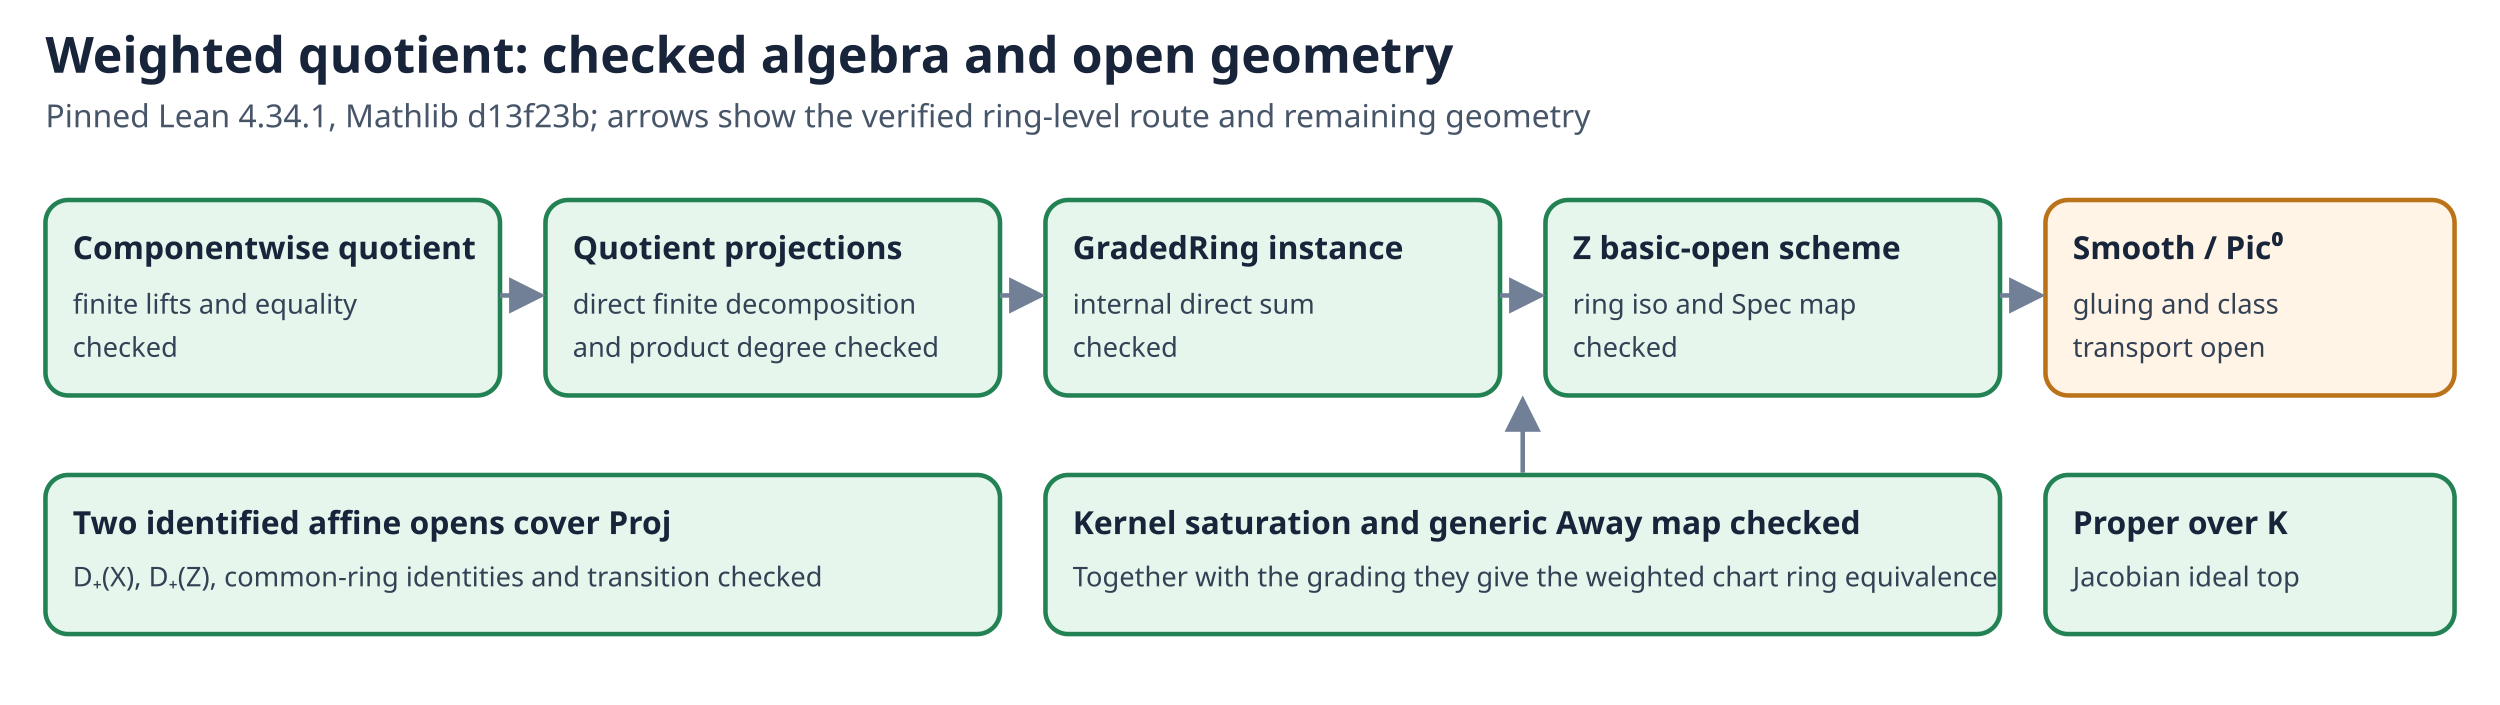
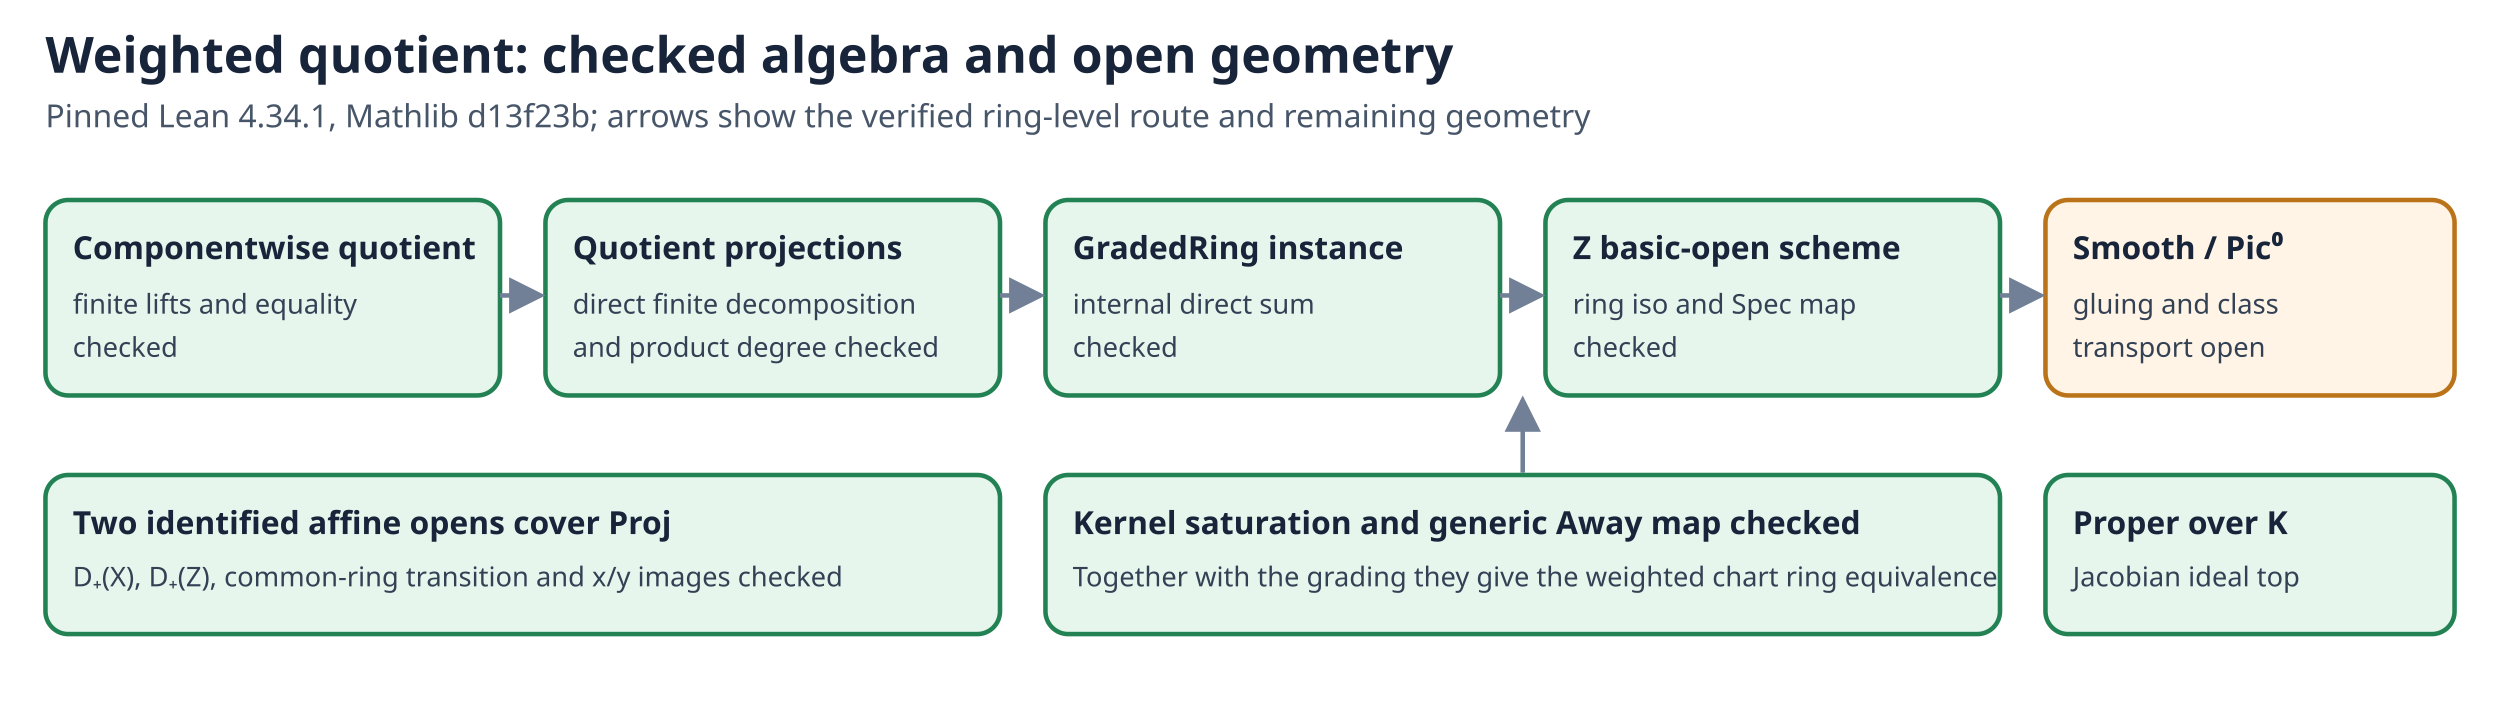
<svg xmlns="http://www.w3.org/2000/svg" width="1100" height="310" viewBox="0 0 1100 310" role="img" aria-label="Weighted quotient proof dependencies: checked grading, both affine scheme charts and properness; open smoothness, gluing and Picard transport">
  <style>.title{font:700 22px sans-serif;fill:#17243a}.sub{font:14px sans-serif;fill:#475569}.box{stroke-width:2;rx:10}.ok{fill:#e6f6ed;stroke:#228253}.pending{fill:#fff4e5;stroke:#ba7318}.head{font:700 14px sans-serif;fill:#17243a}.detail{font:12px sans-serif;fill:#334155}.arrow{stroke:#718096;stroke-width:2;fill:none;marker-end:url(#arr)}</style>
  <defs>
    <marker id="arr" markerWidth="8" markerHeight="8" refX="7" refY="4" orient="auto">
      <path d="M0 0 L8 4 L0 8" fill="#718096" />
    </marker>
  </defs>
  <text class="title" x="20" y="32">Weighted quotient: checked algebra and open geometry</text>
  <text class="sub" x="20" y="56">Pinned Lean 4.34.1, Mathlib d13f23b; arrows show the verified ring-level route and remaining geometry</text>
  <rect class="box ok" x="20" y="88" width="200" height="86" />
  <text class="head" x="32" y="114">Componentwise quotient</text>
  <text class="detail" x="32" y="138">finite lifts and equality</text>
  <text class="detail" x="32" y="157">checked</text>
  <rect class="box ok" x="240" y="88" width="200" height="86" />
  <text class="head" x="252" y="114">Quotient projections</text>
  <text class="detail" x="252" y="138">direct finite decomposition</text>
  <text class="detail" x="252" y="157">and product degree checked</text>
  <rect class="box ok" x="460" y="88" width="200" height="86" />
  <text class="head" x="472" y="114">GradedRing instance</text>
  <text class="detail" x="472" y="138">internal direct sum</text>
  <text class="detail" x="472" y="157">checked</text>
  <rect class="box ok" x="680" y="88" width="200" height="86" />
  <text class="head" x="692" y="114">Z basic-open scheme</text>
  <text class="detail" x="692" y="138">ring iso and Spec map</text>
  <text class="detail" x="692" y="157">checked</text>
  <rect class="box pending" x="900" y="88" width="180" height="86" />
  <text class="head" x="912" y="114">Smooth / Pic⁰</text>
  <text class="detail" x="912" y="138">gluing and class</text>
  <text class="detail" x="912" y="157">transport open</text>
  <path class="arrow" d="M220 130 H238" />
  <path class="arrow" d="M440 130 H458" />
  <path class="arrow" d="M660 130 H678" />
  <path class="arrow" d="M880 130 H898" />
  <rect class="box ok" x="460" y="209" width="420" height="70" />
  <text class="head" x="472" y="235">Kernel saturation and generic Away map checked</text>
  <text class="detail" x="472" y="258">Together with the grading they give the weighted chart ring equivalence</text>
  <rect class="box ok" x="20" y="209" width="420" height="70" />
  <text class="head" x="32" y="235">Two identified affine opens cover Proj</text>
-   <text class="detail" x="32" y="258">D₊(X), D₊(Z), common-ring identities and transition checked</text>
+   <text class="detail" x="32" y="258">D₊(X), D₊(Z), common-ring transition and x/y images checked</text>
  <rect class="box ok" x="900" y="209" width="180" height="70" />
  <text class="head" x="912" y="235">Proper over K</text>
  <text class="detail" x="912" y="258">Jacobian ideal top</text>
  <path class="arrow" d="M670 208 V176" />
</svg>
